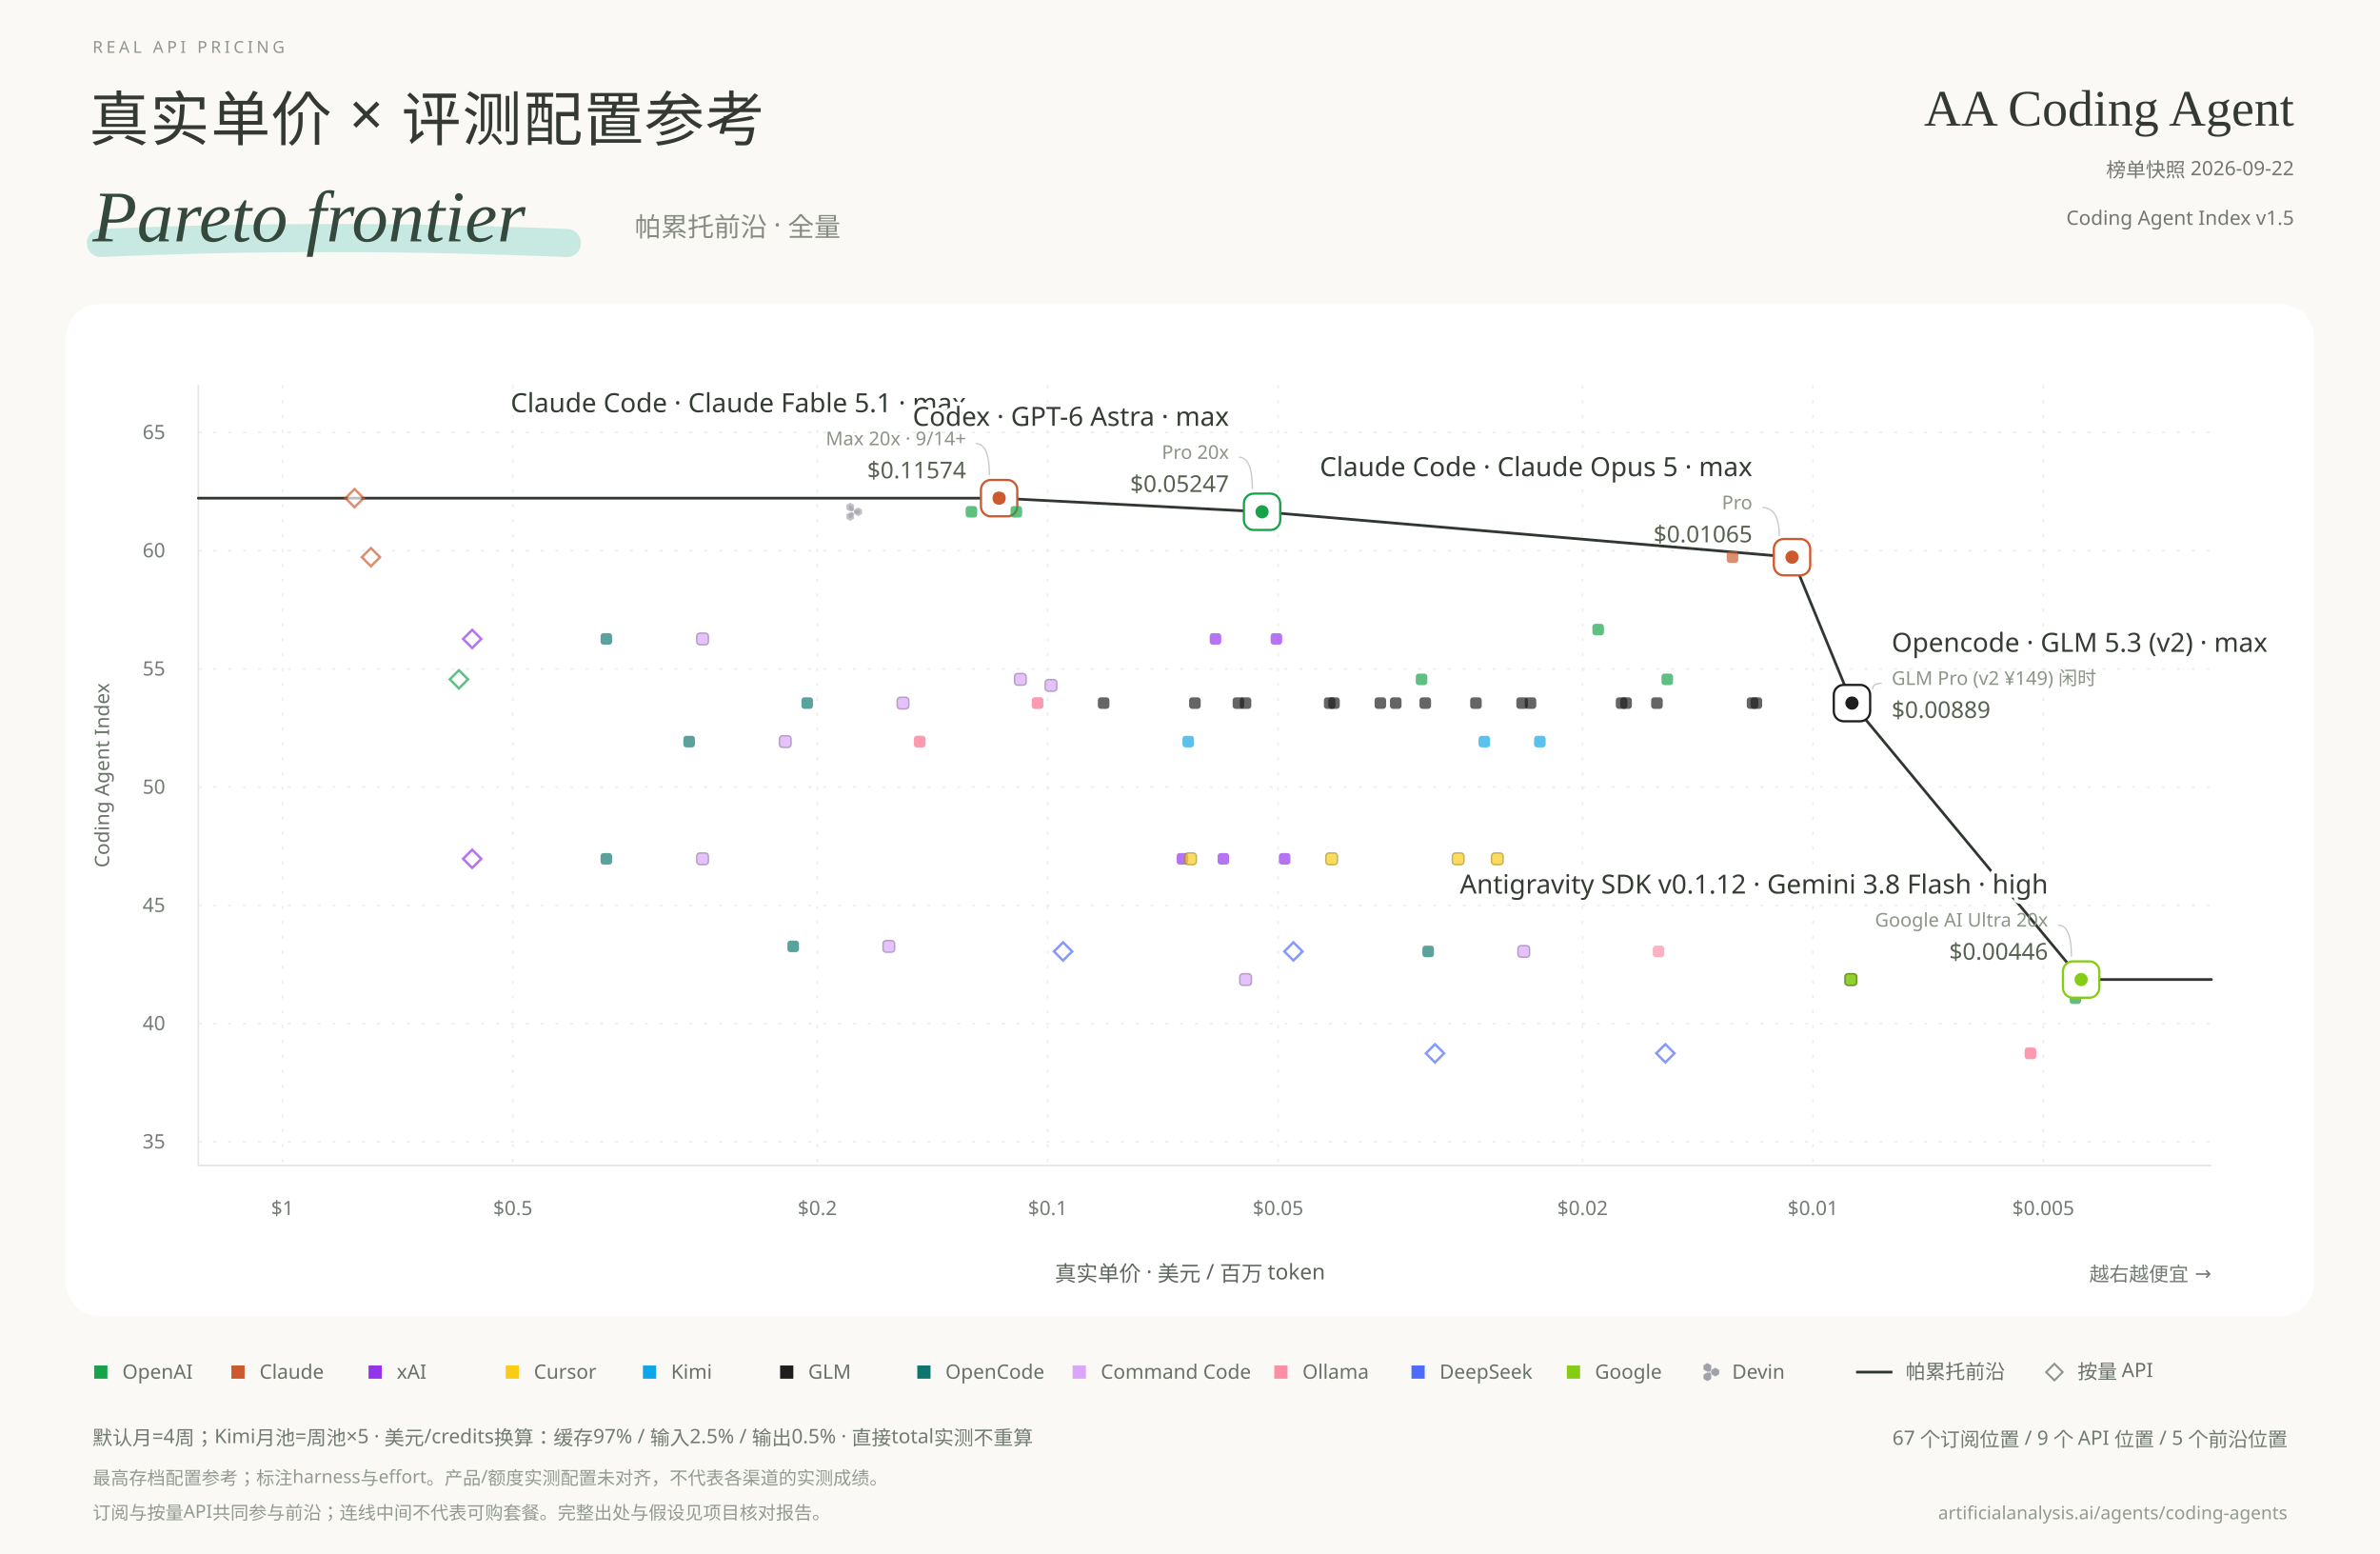
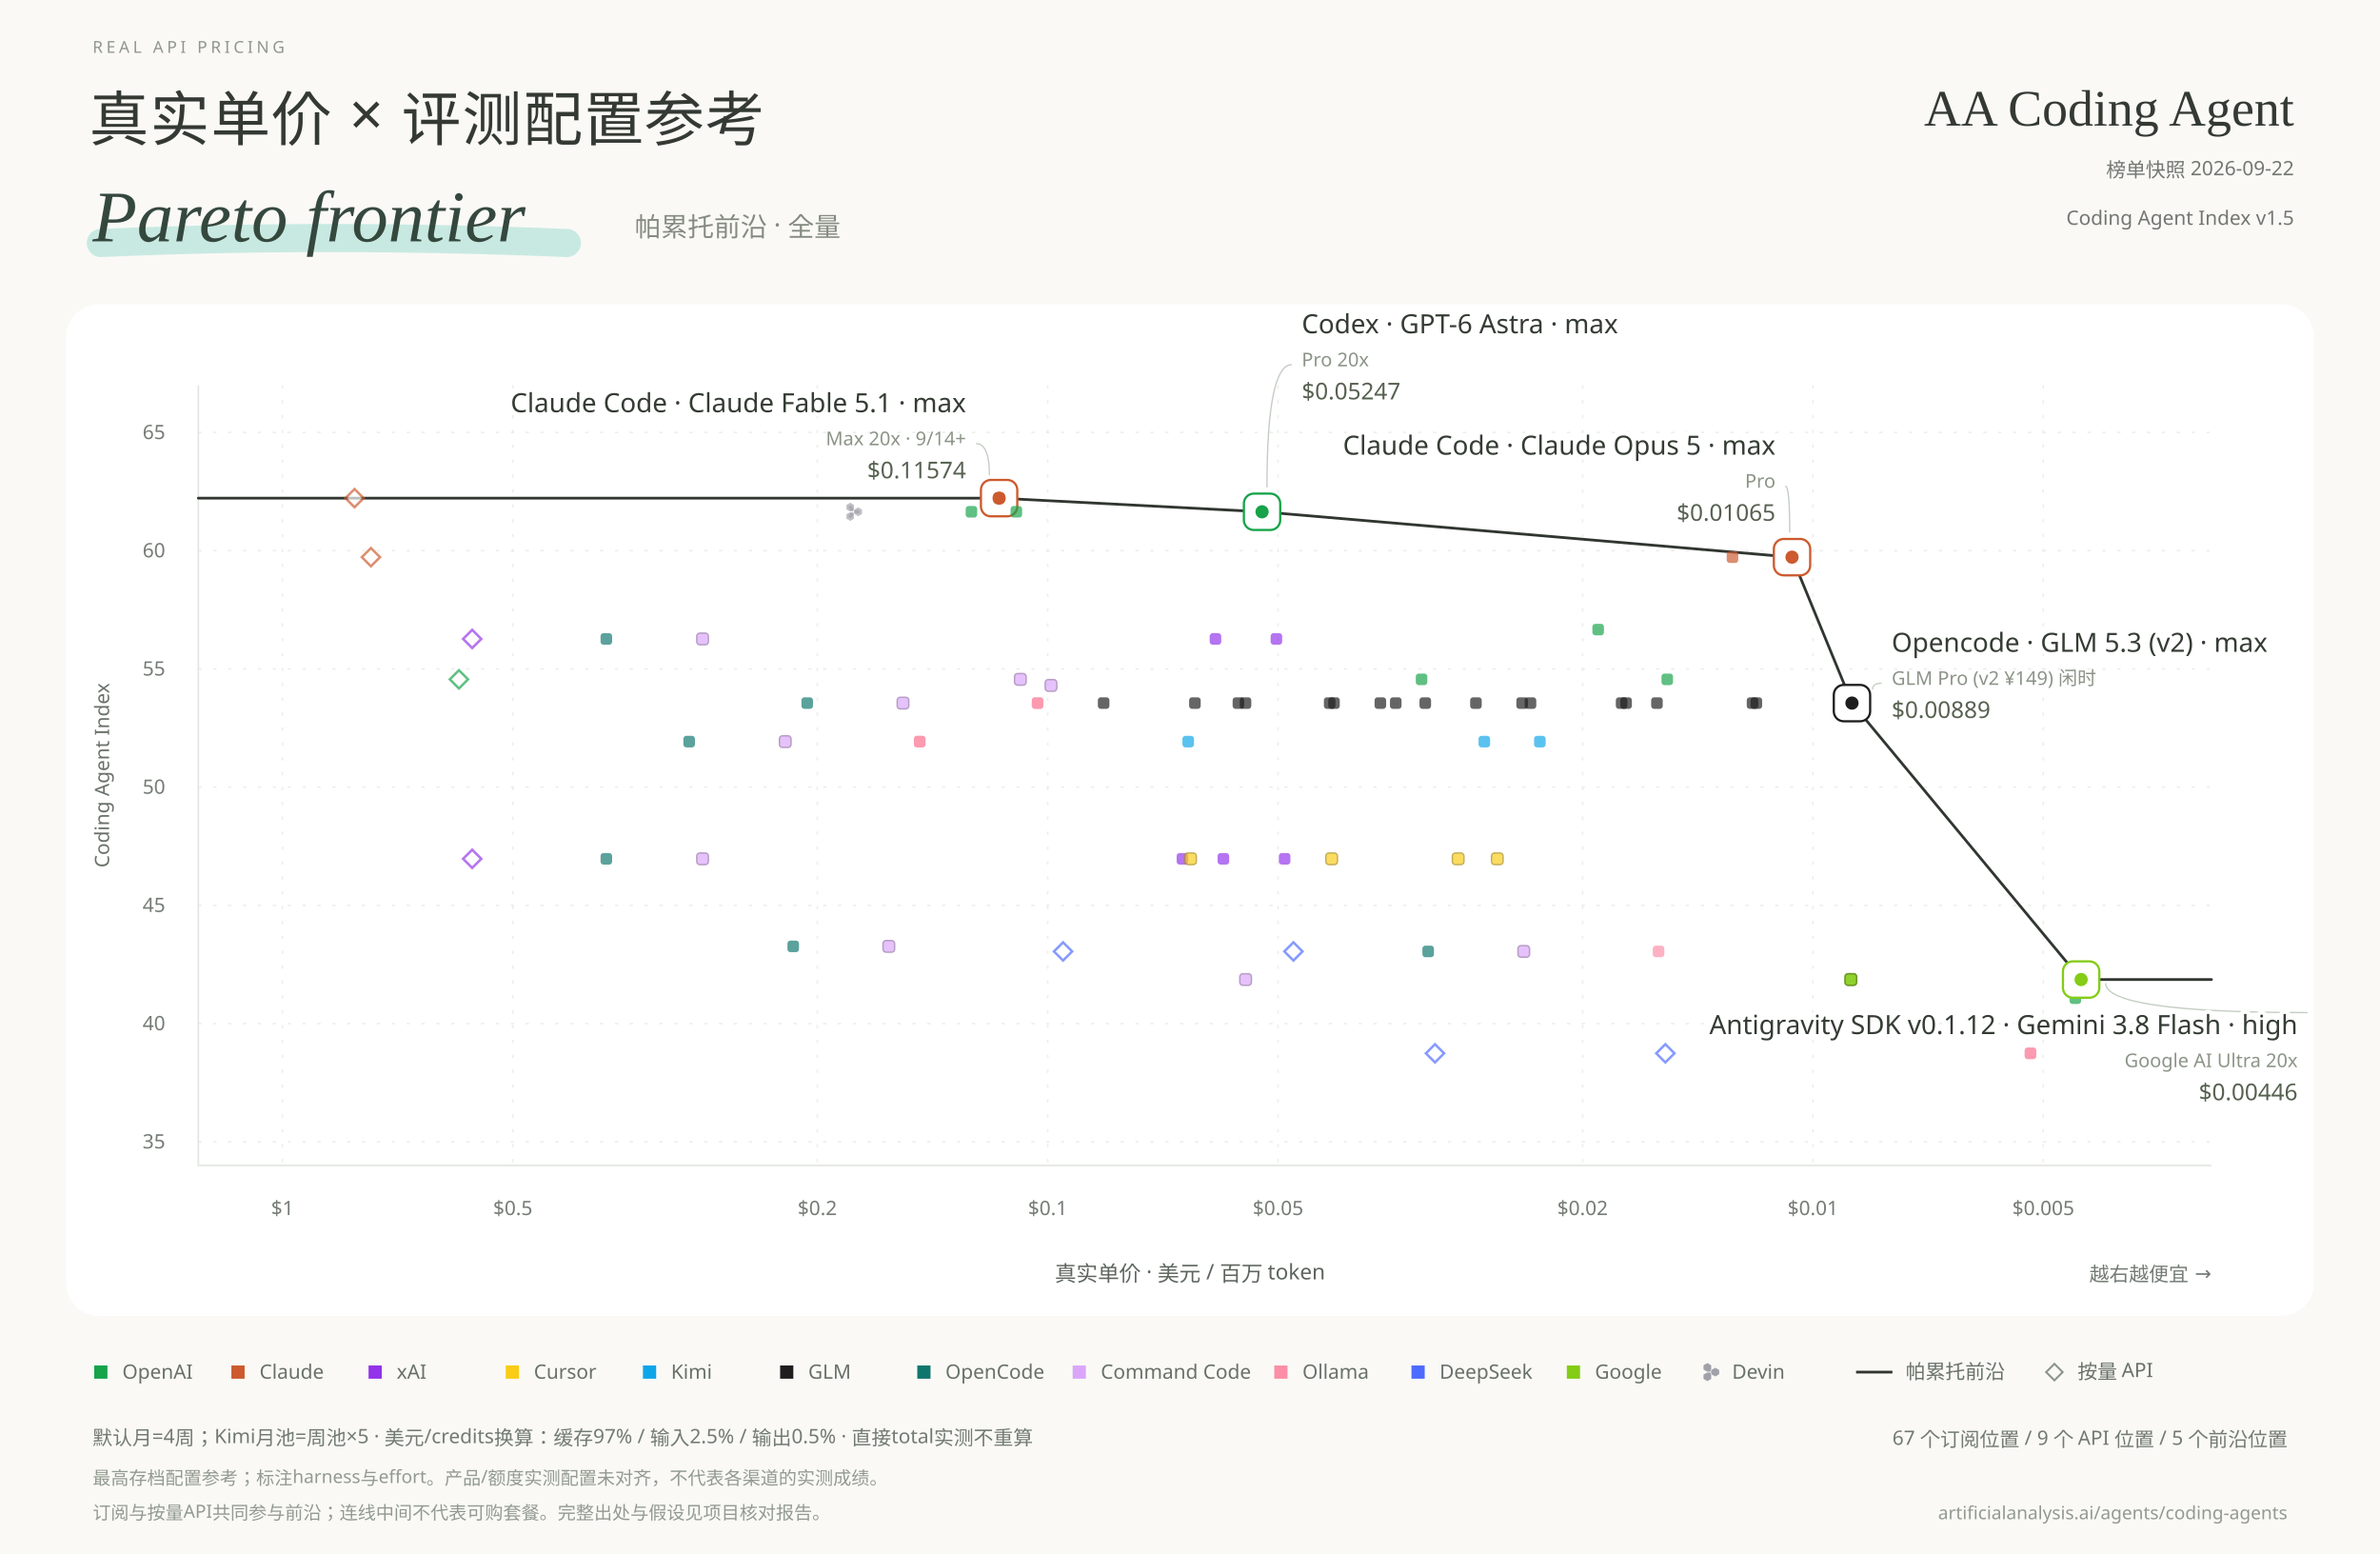
<svg xmlns="http://www.w3.org/2000/svg" width="1440" height="940" viewBox="0 0 1440 940" role="img" aria-labelledby="title desc">
  <style>text{font-family:"Microsoft YaHei","Segoe UI",sans-serif} .serif{font-family:"Times New Roman",serif} .number{font-family:"Segoe UI",sans-serif;font-variant-numeric:tabular-nums} .label-name{paint-order:stroke;stroke:#fff;stroke-width:5px;stroke-linejoin:round} .point:hover{opacity:1}</style>
  <rect width="1440" height="940" fill="#FAF9F6" />
  <text x="56.000" y="32.000" font-size="10" fill="#90968D" text-anchor="start" font-weight="400" letter-spacing="2.1">REAL API PRICING</text>
  <text x="54.000" y="85.000" font-size="36" fill="#343A33" text-anchor="start" font-weight="300" letter-spacing=".8">真实单价 × 评测配置参考</text>
  <path d="M61 147 Q197 141 343 147" stroke="#9FDDD0" stroke-width="17" stroke-linecap="round" opacity=".55" fill="none" />
  <text x="56.000" y="146.000" font-size="44" fill="#35483E" text-anchor="start" font-weight="400" class="serif" font-style="italic">Pareto frontier</text>
  <text x="384.000" y="143.000" font-size="16" fill="#858B81" text-anchor="start" font-weight="300">帕累托前沿 · 全量</text>
  <text x="1388.000" y="76.000" font-size="31" fill="#343A33" text-anchor="end" font-weight="400" class="serif">AA Coding Agent</text>
  <text x="1388.000" y="107.000" font-size="12" fill="#737771" text-anchor="end" font-weight="400">榜单快照  2026-09-22</text>
  <text x="1388.000" y="136.000" font-size="12" fill="#737771" text-anchor="end" font-weight="400">Coding Agent Index v1.5</text>
  <rect x="40" y="184" width="1360" height="612" rx="20" fill="#FFFFFF" />
  <path d="M1236.280 233V705" stroke="#E8EBE7" stroke-dasharray="2 7" opacity=".8" />
  <text x="1236.280" y="735.000" font-size="12" fill="#747B74" text-anchor="middle" font-weight="400" class="number">$0.005</text>
  <path d="M1096.902 233V705" stroke="#E8EBE7" stroke-dasharray="2 7" opacity=".8" />
  <text x="1096.902" y="735.000" font-size="12" fill="#747B74" text-anchor="middle" font-weight="400" class="number">$0.01</text>
  <path d="M957.523 233V705" stroke="#E8EBE7" stroke-dasharray="2 7" opacity=".8" />
  <text x="957.523" y="735.000" font-size="12" fill="#747B74" text-anchor="middle" font-weight="400" class="number">$0.02</text>
  <path d="M773.275 233V705" stroke="#E8EBE7" stroke-dasharray="2 7" opacity=".8" />
  <text x="773.275" y="735.000" font-size="12" fill="#747B74" text-anchor="middle" font-weight="400" class="number">$0.05</text>
  <path d="M633.897 233V705" stroke="#E8EBE7" stroke-dasharray="2 7" opacity=".8" />
  <text x="633.897" y="735.000" font-size="12" fill="#747B74" text-anchor="middle" font-weight="400" class="number">$0.1</text>
  <path d="M494.518 233V705" stroke="#E8EBE7" stroke-dasharray="2 7" opacity=".8" />
  <text x="494.518" y="735.000" font-size="12" fill="#747B74" text-anchor="middle" font-weight="400" class="number">$0.2</text>
  <path d="M310.270 233V705" stroke="#E8EBE7" stroke-dasharray="2 7" opacity=".8" />
  <text x="310.270" y="735.000" font-size="12" fill="#747B74" text-anchor="middle" font-weight="400" class="number">$0.5</text>
  <path d="M170.892 233V705" stroke="#E8EBE7" stroke-dasharray="2 7" opacity=".8" />
  <text x="170.892" y="735.000" font-size="12" fill="#747B74" text-anchor="middle" font-weight="400" class="number">$1</text>
  <path d="M120 690.697H1338" stroke="#E8EBE7" stroke-dasharray="2 7" opacity=".8" />
  <text x="100.000" y="694.697" font-size="12" fill="#747B74" text-anchor="end" font-weight="400" class="number">35</text>
  <path d="M120 619.182H1338" stroke="#E8EBE7" stroke-dasharray="2 7" opacity=".8" />
  <text x="100.000" y="623.182" font-size="12" fill="#747B74" text-anchor="end" font-weight="400" class="number">40</text>
  <path d="M120 547.667H1338" stroke="#E8EBE7" stroke-dasharray="2 7" opacity=".8" />
  <text x="100.000" y="551.667" font-size="12" fill="#747B74" text-anchor="end" font-weight="400" class="number">45</text>
  <path d="M120 476.152H1338" stroke="#E8EBE7" stroke-dasharray="2 7" opacity=".8" />
  <text x="100.000" y="480.152" font-size="12" fill="#747B74" text-anchor="end" font-weight="400" class="number">50</text>
  <path d="M120 404.636H1338" stroke="#E8EBE7" stroke-dasharray="2 7" opacity=".8" />
  <text x="100.000" y="408.636" font-size="12" fill="#747B74" text-anchor="end" font-weight="400" class="number">55</text>
  <path d="M120 333.121H1338" stroke="#E8EBE7" stroke-dasharray="2 7" opacity=".8" />
  <text x="100.000" y="337.121" font-size="12" fill="#747B74" text-anchor="end" font-weight="400" class="number">60</text>
  <path d="M120 261.606H1338" stroke="#E8EBE7" stroke-dasharray="2 7" opacity=".8" />
  <text x="100.000" y="265.606" font-size="12" fill="#747B74" text-anchor="end" font-weight="400" class="number">65</text>
  <path d="M120 233V705H1338" fill="none" stroke="#E3E7E2" />
  <text x="66.000" y="469.000" font-size="12" fill="#697169" text-anchor="middle" font-weight="400" transform="rotate(-90 66 469.0)">Coding Agent Index</text>
  <text x="720.000" y="775.000" font-size="13" fill="#5D655E" text-anchor="middle" font-weight="400">真实单价 · 美元 / 百万 token</text>
  <text x="1338.000" y="775.000" font-size="12" fill="#737B74" text-anchor="end" font-weight="400">越右越便宜 →</text>
  <path id="frontier" d="M120.000,301.333 L604.502,301.333 L763.595,309.593 L1084.246,337.035 L1120.519,425.307 L1259.168,592.532 L1338.000,592.532" fill="none" stroke="#303630" stroke-width="1.65" stroke-linecap="round" stroke-linejoin="round" />
  <g class="point" data-billing="subscription" data-frontier="false" data-price="0.032467532" data-score="54.5591" data-x="860.098" data-y="410.943" transform="translate(860.098 410.943)">
    <rect x="-3.5" y="-3.5" width="7" height="7" rx="1.8" fill="#16A34A" opacity=".68" />
  </g>
  <g class="point" data-billing="subscription" data-frontier="false" data-price="0.015501473" data-score="54.5591" data-x="1008.758" data-y="410.943" transform="translate(1008.758 410.943)">
    <rect x="-3.5" y="-3.5" width="7" height="7" rx="1.8" fill="#16A34A" opacity=".68" />
  </g>
  <g class="point" data-billing="subscription" data-frontier="false" data-price="0.12578616" data-score="61.645" data-x="587.766" data-y="309.593" transform="translate(587.766 309.593)">
    <rect x="-3.5" y="-3.5" width="7" height="7" rx="1.8" fill="#16A34A" opacity=".68" />
  </g>
  <g class="point" data-billing="subscription" data-frontier="false" data-price="0.019083969" data-score="56.6626" data-x="966.951" data-y="380.856" transform="translate(966.951 380.856)">
    <rect x="-3.5" y="-3.5" width="7" height="7" rx="1.8" fill="#16A34A" opacity=".68" />
  </g>
  <g class="point" data-billing="subscription" data-frontier="false" data-price="0.0045402951" data-score="41.0744" data-x="1255.673" data-y="603.815" transform="translate(1255.673 603.815)">
    <rect x="-3.5" y="-3.5" width="7" height="7" rx="1.8" fill="#16A34A" opacity=".68" />
  </g>
  <g class="point" data-billing="subscription" data-frontier="true" data-price="0.052465897" data-score="61.645" data-x="763.595" data-y="309.593" transform="translate(763.595 309.593)">
    <rect x="-11" y="-11" width="22" height="22" rx="6" fill="#FFF" stroke="#16A34A" stroke-width="1.35" />
    <circle r="4" fill="#16A34A" />
  </g>
  <g class="point" data-billing="subscription" data-frontier="false" data-price="0.1793722" data-score="61.645" data-x="516.407" data-y="309.593" transform="translate(516.407 309.593)">
    <path d="M0.11,-1.63 L-1.97,-0.43 L-4.05,-1.63 L-4.05,-4.03 L-1.97,-5.23 L0.11,-4.03Z M0.11,4.03 L-1.97,5.23 L-4.05,4.03 L-4.05,1.63 L-1.97,0.43 L0.11,1.63Z M4.91,1.20 L2.83,2.40 L0.75,1.20 L0.75,-1.20 L2.83,-2.40 L4.91,-1.20Z" fill="#A1A1AA" opacity="0.68" stroke="#A1A1AA" stroke-width="0.43" stroke-linejoin="round" />
    <path d="M-0.89,-1.27 L-1.87,-2.69 M-0.89,1.27 L-1.87,2.69 M1.27,0.00 L2.69,0.00" stroke="#A1A1AA" stroke-width="2.16" stroke-linecap="round" opacity="0.68" fill="none" />
  </g>
  <g class="point" data-billing="subscription" data-frontier="false" data-price="0.0089201249" data-score="41.8632" data-x="1119.880" data-y="592.532" transform="translate(1119.880 592.532)">
    <rect x="-3.5" y="-3.5" width="7" height="7" rx="1.8" fill="#84CC16" opacity=".68" stroke="#5A8B0F" stroke-width=".9" />
  </g>
  <g class="point" data-billing="subscription" data-frontier="false" data-price="0.0089236948" data-score="41.8632" data-x="1119.800" data-y="592.532" transform="translate(1119.800 592.532)">
    <rect x="-3.5" y="-3.5" width="7" height="7" rx="1.8" fill="#84CC16" opacity=".68" stroke="#5A8B0F" stroke-width=".9" />
  </g>
  <g class="point" data-billing="subscription" data-frontier="true" data-price="0.0044620705" data-score="41.8632" data-x="1259.168" data-y="592.532" transform="translate(1259.168 592.532)">
    <rect x="-11" y="-11" width="22" height="22" rx="6" fill="#FFF" stroke="#84CC16" stroke-width="1.35" />
    <circle r="4" fill="#84CC16" />
  </g>
  <g class="point" data-billing="subscription" data-frontier="true" data-price="0.010649627" data-score="59.7264" data-x="1084.246" data-y="337.035" transform="translate(1084.246 337.035)">
    <rect x="-11" y="-11" width="22" height="22" rx="6" fill="#FFF" stroke="#CC5A2E" stroke-width="1.35" />
    <circle r="4" fill="#CC5A2E" />
  </g>
  <g class="point" data-billing="subscription" data-frontier="false" data-price="0.012738854" data-score="59.7264" data-x="1048.226" data-y="337.035" transform="translate(1048.226 337.035)">
    <rect x="-3.5" y="-3.5" width="7" height="7" rx="1.8" fill="#CC5A2E" opacity=".68" />
  </g>
  <g class="point" data-billing="subscription" data-frontier="true" data-price="0.11574074" data-score="62.2225" data-x="604.502" data-y="301.333" transform="translate(604.502 301.333)">
    <rect x="-11" y="-11" width="22" height="22" rx="6" fill="#FFF" stroke="#CC5A2E" stroke-width="1.35" />
    <circle r="4" fill="#CC5A2E" />
  </g>
  <g class="point" data-billing="subscription" data-frontier="false" data-price="0.058939096" data-score="46.969" data-x="740.201" data-y="519.504" transform="translate(740.201 519.504)">
    <rect x="-3.5" y="-3.5" width="7" height="7" rx="1.8" fill="#9333EA" opacity=".68" />
  </g>
  <g class="point" data-billing="subscription" data-frontier="false" data-price="0.049019608" data-score="46.969" data-x="777.257" data-y="519.504" transform="translate(777.257 519.504)">
    <rect x="-3.5" y="-3.5" width="7" height="7" rx="1.8" fill="#9333EA" opacity=".68" />
  </g>
  <g class="point" data-billing="subscription" data-frontier="false" data-price="0.066666667" data-score="46.969" data-x="715.428" data-y="519.504" transform="translate(715.428 519.504)">
    <rect x="-3.5" y="-3.5" width="7" height="7" rx="1.8" fill="#9333EA" opacity=".68" />
  </g>
  <g class="point" data-billing="subscription" data-frontier="false" data-price="0.060362173" data-score="56.26764360706693" data-x="735.404" data-y="386.505" transform="translate(735.404 386.505)">
    <rect x="-3.5" y="-3.5" width="7" height="7" rx="1.8" fill="#9333EA" opacity=".68" />
  </g>
  <g class="point" data-billing="subscription" data-frontier="false" data-price="0.050251256" data-score="56.26764360706693" data-x="772.267" data-y="386.505" transform="translate(772.267 386.505)">
    <rect x="-3.5" y="-3.5" width="7" height="7" rx="1.8" fill="#9333EA" opacity=".68" />
  </g>
  <g class="point" data-billing="subscription" data-frontier="false" data-price="0.025849813" data-score="46.969" data-x="905.932" data-y="519.504" transform="translate(905.932 519.504)">
    <rect x="-3.5" y="-3.5" width="7" height="7" rx="1.8" fill="#FACC15" opacity=".68" stroke="#AA8B0E" stroke-width=".9" />
  </g>
  <g class="point" data-billing="subscription" data-frontier="false" data-price="0.065061809" data-score="46.969" data-x="720.328" data-y="519.504" transform="translate(720.328 519.504)">
    <rect x="-3.5" y="-3.5" width="7" height="7" rx="1.8" fill="#FACC15" opacity=".68" stroke="#AA8B0E" stroke-width=".9" />
  </g>
  <g class="point" data-billing="subscription" data-frontier="false" data-price="0.042553191" data-score="46.969" data-x="805.703" data-y="519.504" transform="translate(805.703 519.504)">
    <rect x="-3.5" y="-3.5" width="7" height="7" rx="1.8" fill="#FACC15" opacity=".68" stroke="#AA8B0E" stroke-width=".9" />
  </g>
  <g class="point" data-billing="subscription" data-frontier="false" data-price="0.029081039" data-score="46.969" data-x="882.248" data-y="519.504" transform="translate(882.248 519.504)">
    <rect x="-3.5" y="-3.5" width="7" height="7" rx="1.8" fill="#FACC15" opacity=".68" stroke="#AA8B0E" stroke-width=".9" />
  </g>
  <g class="point" data-billing="subscription" data-frontier="false" data-price="0.026878015" data-score="51.9259" data-x="898.089" data-y="448.605" transform="translate(898.089 448.605)">
    <rect x="-3.5" y="-3.5" width="7" height="7" rx="1.8" fill="#0EA5E9" opacity=".68" />
  </g>
  <g class="point" data-billing="subscription" data-frontier="false" data-price="0.065517241" data-score="51.9259" data-x="718.925" data-y="448.605" transform="translate(718.925 448.605)">
    <rect x="-3.5" y="-3.5" width="7" height="7" rx="1.8" fill="#0EA5E9" opacity=".68" />
  </g>
  <g class="point" data-billing="subscription" data-frontier="false" data-price="0.022742936" data-score="51.9259" data-x="931.680" data-y="448.605" transform="translate(931.680 448.605)">
    <rect x="-3.5" y="-3.5" width="7" height="7" rx="1.8" fill="#0EA5E9" opacity=".68" />
  </g>
  <g class="point" data-billing="subscription" data-frontier="false" data-price="0.084502269" data-score="53.5548" data-x="667.757" data-y="425.307" transform="translate(667.757 425.307)">
    <rect x="-3.5" y="-3.5" width="7" height="7" rx="1.8" fill="#1E1E1E" opacity=".68" />
  </g>
  <g class="point" data-billing="subscription" data-frontier="false" data-price="0.056334846" data-score="53.5548" data-x="749.288" data-y="425.307" transform="translate(749.288 425.307)">
    <rect x="-3.5" y="-3.5" width="7" height="7" rx="1.8" fill="#1E1E1E" opacity=".68" />
  </g>
  <g class="point" data-billing="subscription" data-frontier="false" data-price="0.042251135" data-score="53.5548" data-x="807.135" data-y="425.307" transform="translate(807.135 425.307)">
    <rect x="-3.5" y="-3.5" width="7" height="7" rx="1.8" fill="#1E1E1E" opacity=".68" />
  </g>
  <g class="point" data-billing="subscription" data-frontier="false" data-price="0.035089925" data-score="53.5548" data-x="844.479" data-y="425.307" transform="translate(844.479 425.307)">
    <rect x="-3.5" y="-3.5" width="7" height="7" rx="1.8" fill="#1E1E1E" opacity=".68" />
  </g>
  <g class="point" data-billing="subscription" data-frontier="false" data-price="0.023393284" data-score="53.5548" data-x="926.011" data-y="425.307" transform="translate(926.011 425.307)">
    <rect x="-3.5" y="-3.5" width="7" height="7" rx="1.8" fill="#1E1E1E" opacity=".68" />
  </g>
  <g class="point" data-billing="subscription" data-frontier="false" data-price="0.017544963" data-score="53.5548" data-x="983.858" data-y="425.307" transform="translate(983.858 425.307)">
    <rect x="-3.5" y="-3.5" width="7" height="7" rx="1.8" fill="#1E1E1E" opacity=".68" />
  </g>
  <g class="point" data-billing="subscription" data-frontier="false" data-price="0.064212177" data-score="53.5548" data-x="722.971" data-y="425.307" transform="translate(722.971 425.307)">
    <rect x="-3.5" y="-3.5" width="7" height="7" rx="1.8" fill="#1E1E1E" opacity=".68" />
  </g>
  <g class="point" data-billing="subscription" data-frontier="false" data-price="0.042808118" data-score="53.5548" data-x="804.502" data-y="425.307" transform="translate(804.502 425.307)">
    <rect x="-3.5" y="-3.5" width="7" height="7" rx="1.8" fill="#1E1E1E" opacity=".68" />
  </g>
  <g class="point" data-billing="subscription" data-frontier="false" data-price="0.032106088" data-score="53.5548" data-x="862.349" data-y="425.307" transform="translate(862.349 425.307)">
    <rect x="-3.5" y="-3.5" width="7" height="7" rx="1.8" fill="#1E1E1E" opacity=".68" />
  </g>
  <g class="point" data-billing="subscription" data-frontier="false" data-price="0.01778367" data-score="53.5548" data-x="981.140" data-y="425.307" transform="translate(981.140 425.307)">
    <rect x="-3.5" y="-3.5" width="7" height="7" rx="1.8" fill="#1E1E1E" opacity=".68" />
  </g>
  <g class="point" data-billing="subscription" data-frontier="false" data-price="0.01185578" data-score="53.5548" data-x="1062.672" data-y="425.307" transform="translate(1062.672 425.307)">
    <rect x="-3.5" y="-3.5" width="7" height="7" rx="1.8" fill="#1E1E1E" opacity=".68" />
  </g>
  <g class="point" data-billing="subscription" data-frontier="true" data-price="0.0088918349" data-score="53.5548" data-x="1120.519" data-y="425.307" transform="translate(1120.519 425.307)">
    <rect x="-11" y="-11" width="22" height="22" rx="6" fill="#FFF" stroke="#1E1E1E" stroke-width="1.35" />
    <circle r="4" fill="#1E1E1E" />
  </g>
  <g class="point" data-billing="subscription" data-frontier="false" data-price="0.055141311" data-score="53.5548" data-x="753.594" data-y="425.307" transform="translate(753.594 425.307)">
    <rect x="-3.5" y="-3.5" width="7" height="7" rx="1.8" fill="#1E1E1E" opacity=".68" />
  </g>
  <g class="point" data-billing="subscription" data-frontier="false" data-price="0.036752379" data-score="53.5548" data-x="835.172" data-y="425.307" transform="translate(835.172 425.307)">
    <rect x="-3.5" y="-3.5" width="7" height="7" rx="1.8" fill="#1E1E1E" opacity=".68" />
  </g>
  <g class="point" data-billing="subscription" data-frontier="false" data-price="0.027565877" data-score="53.5548" data-x="893.007" data-y="425.307" transform="translate(893.007 425.307)">
    <rect x="-3.5" y="-3.5" width="7" height="7" rx="1.8" fill="#1E1E1E" opacity=".68" />
  </g>
  <g class="point" data-billing="subscription" data-frontier="false" data-price="0.023990051" data-score="53.5548" data-x="920.945" data-y="425.307" transform="translate(920.945 425.307)">
    <rect x="-3.5" y="-3.5" width="7" height="7" rx="1.8" fill="#1E1E1E" opacity=".68" />
  </g>
  <g class="point" data-billing="subscription" data-frontier="false" data-price="0.015989671" data-score="53.5548" data-x="1002.523" data-y="425.307" transform="translate(1002.523 425.307)">
    <rect x="-3.5" y="-3.5" width="7" height="7" rx="1.8" fill="#1E1E1E" opacity=".68" />
  </g>
  <g class="point" data-billing="subscription" data-frontier="false" data-price="0.011992946" data-score="53.5548" data-x="1060.359" data-y="425.307" transform="translate(1060.359 425.307)">
    <rect x="-3.5" y="-3.5" width="7" height="7" rx="1.8" fill="#1E1E1E" opacity=".68" />
  </g>
  <g class="point" data-billing="subscription" data-frontier="false" data-price="0.37735849" data-score="46.969" data-x="366.857" data-y="519.504" transform="translate(366.857 519.504)">
    <rect x="-3.5" y="-3.5" width="7" height="7" rx="1.8" fill="#0F766E" opacity=".68" />
  </g>
  <g class="point" data-billing="subscription" data-frontier="false" data-price="0.37735849" data-score="56.26764360706693" data-x="366.857" data-y="386.505" transform="translate(366.857 386.505)">
    <rect x="-3.5" y="-3.5" width="7" height="7" rx="1.8" fill="#0F766E" opacity=".68" />
  </g>
  <g class="point" data-billing="subscription" data-frontier="false" data-price="0.20618557" data-score="53.5548" data-x="488.393" data-y="425.307" transform="translate(488.393 425.307)">
    <rect x="-3.5" y="-3.5" width="7" height="7" rx="1.8" fill="#0F766E" opacity=".68" />
  </g>
  <g class="point" data-billing="subscription" data-frontier="false" data-price="0.29411765" data-score="51.9259" data-x="416.969" data-y="448.605" transform="translate(416.969 448.605)">
    <rect x="-3.5" y="-3.5" width="7" height="7" rx="1.8" fill="#0F766E" opacity=".68" />
  </g>
  <g class="point" data-billing="subscription" data-frontier="false" data-price="0.21505376" data-score="43.2653" data-x="479.926" data-y="572.478" transform="translate(479.926 572.478)">
    <rect x="-3.5" y="-3.5" width="7" height="7" rx="1.8" fill="#0F766E" opacity=".68" />
  </g>
  <g class="point" data-billing="subscription" data-frontier="false" data-price="0.031826862" data-score="43.052" data-x="864.106" data-y="575.529" transform="translate(864.106 575.529)">
    <rect x="-3.5" y="-3.5" width="7" height="7" rx="1.8" fill="#0F766E" opacity=".68" />
  </g>
  <g class="point" data-billing="subscription" data-frontier="false" data-price="0.10857763" data-score="54.5591" data-x="617.349" data-y="410.943" transform="translate(617.349 410.943)">
    <rect x="-3.5" y="-3.5" width="7" height="7" rx="1.8" fill="#DBA6FA" opacity=".68" stroke="#9571AA" stroke-width=".9" />
  </g>
  <g class="point" data-billing="subscription" data-frontier="false" data-price="0.055126792" data-score="41.8632" data-x="753.647" data-y="592.532" transform="translate(753.647 592.532)">
    <rect x="-3.5" y="-3.5" width="7" height="7" rx="1.8" fill="#DBA6FA" opacity=".68" stroke="#9571AA" stroke-width=".9" />
  </g>
  <g class="point" data-billing="subscription" data-frontier="false" data-price="0.023872046" data-score="43.052" data-x="921.937" data-y="575.529" transform="translate(921.937 575.529)">
    <rect x="-3.5" y="-3.5" width="7" height="7" rx="1.8" fill="#DBA6FA" opacity=".68" stroke="#9571AA" stroke-width=".9" />
  </g>
  <g class="point" data-billing="subscription" data-frontier="false" data-price="0.16129032" data-score="43.2653" data-x="537.773" data-y="572.478" transform="translate(537.773 572.478)">
    <rect x="-3.5" y="-3.5" width="7" height="7" rx="1.8" fill="#DBA6FA" opacity=".68" stroke="#9571AA" stroke-width=".9" />
  </g>
  <g class="point" data-billing="subscription" data-frontier="false" data-price="0.28248588" data-score="56.26764360706693" data-x="425.083" data-y="386.505" transform="translate(425.083 386.505)">
    <rect x="-3.5" y="-3.5" width="7" height="7" rx="1.8" fill="#DBA6FA" opacity=".68" stroke="#9571AA" stroke-width=".9" />
  </g>
  <g class="point" data-billing="subscription" data-frontier="false" data-price="0.15455951" data-score="53.5548" data-x="546.344" data-y="425.307" transform="translate(546.344 425.307)">
    <rect x="-3.5" y="-3.5" width="7" height="7" rx="1.8" fill="#DBA6FA" opacity=".68" stroke="#9571AA" stroke-width=".9" />
  </g>
  <g class="point" data-billing="subscription" data-frontier="false" data-price="0.099009901" data-score="54.3027" data-x="635.897" data-y="414.610" transform="translate(635.897 414.610)">
    <rect x="-3.5" y="-3.5" width="7" height="7" rx="1.8" fill="#DBA6FA" opacity=".68" stroke="#9571AA" stroke-width=".9" />
  </g>
  <g class="point" data-billing="subscription" data-frontier="false" data-price="0.22026432" data-score="51.9259" data-x="475.112" data-y="448.605" transform="translate(475.112 448.605)">
    <rect x="-3.5" y="-3.5" width="7" height="7" rx="1.8" fill="#DBA6FA" opacity=".68" stroke="#9571AA" stroke-width=".9" />
  </g>
  <g class="point" data-billing="subscription" data-frontier="false" data-price="0.28248588" data-score="46.969" data-x="425.083" data-y="519.504" transform="translate(425.083 519.504)">
    <rect x="-3.5" y="-3.5" width="7" height="7" rx="1.8" fill="#DBA6FA" opacity=".68" stroke="#9571AA" stroke-width=".9" />
  </g>
  <g class="point" data-billing="subscription" data-frontier="false" data-price="0.0051966949" data-score="38.7425" data-x="1228.521" data-y="637.168" transform="translate(1228.521 637.168)">
    <rect x="-3.5" y="-3.5" width="7" height="7" rx="1.8" fill="#FC8EA7" opacity=".68" />
  </g>
  <g class="point" data-billing="subscription" data-frontier="false" data-price="0.015913431" data-score="43.052" data-x="1003.484" data-y="575.529" transform="translate(1003.484 575.529)">
    <rect x="-3.5" y="-3.5" width="7" height="7" rx="1.8" fill="#FC8EA7" opacity=".68" />
  </g>
  <g class="point" data-billing="subscription" data-frontier="false" data-price="0.10309278" data-score="53.5548" data-x="627.772" data-y="425.307" transform="translate(627.772 425.307)">
    <rect x="-3.5" y="-3.5" width="7" height="7" rx="1.8" fill="#FC8EA7" opacity=".68" />
  </g>
  <g class="point" data-billing="subscription" data-frontier="false" data-price="0.14695077" data-score="51.9259" data-x="556.495" data-y="448.605" transform="translate(556.495 448.605)">
    <rect x="-3.5" y="-3.5" width="7" height="7" rx="1.8" fill="#FC8EA7" opacity=".68" />
  </g>
  <g class="point" data-billing="subscription" data-frontier="false" data-price="0.0051966679" data-score="38.7425" data-x="1228.522" data-y="637.168" transform="translate(1228.522 637.168)">
    <rect x="-3.5" y="-3.5" width="7" height="7" rx="1.8" fill="#FC8EA7" opacity=".68" />
  </g>
  <g class="point" data-billing="subscription" data-frontier="false" data-price="0.10307153" data-score="53.5548" data-x="627.813" data-y="425.307" transform="translate(627.813 425.307)">
    <rect x="-3.5" y="-3.5" width="7" height="7" rx="1.8" fill="#FC8EA7" opacity=".68" />
  </g>
  <g class="point" data-billing="subscription" data-frontier="false" data-price="0.14699397" data-score="51.9259" data-x="556.436" data-y="448.605" transform="translate(556.436 448.605)">
    <rect x="-3.5" y="-3.5" width="7" height="7" rx="1.8" fill="#FC8EA7" opacity=".68" />
  </g>
  <g class="point" data-billing="subscription" data-frontier="false" data-price="0.11575414" data-score="62.2225" data-x="604.479" data-y="301.333" transform="translate(604.479 301.333)">
    <rect x="-3.5" y="-3.5" width="7" height="7" rx="1.8" fill="#CC5A2E" opacity=".68" />
  </g>
  <g class="point" data-billing="subscription" data-frontier="false" data-price="0.10989011" data-score="61.645" data-x="614.933" data-y="309.593" transform="translate(614.933 309.593)">
    <rect x="-3.5" y="-3.5" width="7" height="7" rx="1.8" fill="#16A34A" opacity=".68" />
  </g>
  <g class="point" data-billing="metered" data-frontier="false" data-price="0.01559" data-score="38.7425" data-x="1007.613" data-y="637.168" transform="translate(1007.613 637.168)">
    <path d="M0 -5.5L5.5 0 0 5.5 -5.5 0Z" fill="white" stroke="#4D6BFE" stroke-width="1.5" opacity=".68" />
  </g>
  <g class="point" data-billing="metered" data-frontier="false" data-price="0.03118" data-score="38.7425" data-x="868.234" data-y="637.168" transform="translate(868.234 637.168)">
    <path d="M0 -5.5L5.5 0 0 5.5 -5.5 0Z" fill="white" stroke="#4D6BFE" stroke-width="1.5" opacity=".68" />
  </g>
  <g class="point" data-billing="metered" data-frontier="false" data-price="0.04774" data-score="43.052" data-x="782.576" data-y="575.529" transform="translate(782.576 575.529)">
    <path d="M0 -5.5L5.5 0 0 5.5 -5.5 0Z" fill="white" stroke="#4D6BFE" stroke-width="1.5" opacity=".68" />
  </g>
  <g class="point" data-billing="metered" data-frontier="false" data-price="0.09548" data-score="43.052" data-x="643.197" data-y="575.529" transform="translate(643.197 575.529)">
    <path d="M0 -5.5L5.5 0 0 5.5 -5.5 0Z" fill="white" stroke="#4D6BFE" stroke-width="1.5" opacity=".68" />
  </g>
  <g class="point" data-billing="metered" data-frontier="false" data-price="0.588" data-score="54.5591" data-x="277.671" data-y="410.943" transform="translate(277.671 410.943)">
    <path d="M0 -5.5L5.5 0 0 5.5 -5.5 0Z" fill="white" stroke="#16A34A" stroke-width="1.5" opacity=".68" />
  </g>
  <g class="point" data-billing="metered" data-frontier="false" data-price="0.565" data-score="46.969" data-x="285.694" data-y="519.504" transform="translate(285.694 519.504)">
    <path d="M0 -5.5L5.5 0 0 5.5 -5.5 0Z" fill="white" stroke="#9333EA" stroke-width="1.5" opacity=".68" />
  </g>
  <g class="point" data-billing="metered" data-frontier="false" data-price="0.565" data-score="56.26764360706693" data-x="285.694" data-y="386.505" transform="translate(285.694 386.505)">
    <path d="M0 -5.5L5.5 0 0 5.5 -5.5 0Z" fill="white" stroke="#9333EA" stroke-width="1.5" opacity=".68" />
  </g>
  <g class="point" data-billing="metered" data-frontier="false" data-price="0.76625" data-score="59.7264" data-x="224.429" data-y="337.035" transform="translate(224.429 337.035)">
    <path d="M0 -5.5L5.5 0 0 5.5 -5.5 0Z" fill="white" stroke="#CC5A2E" stroke-width="1.5" opacity=".68" />
  </g>
  <g class="point" data-billing="metered" data-frontier="false" data-price="0.805" data-score="62.2225" data-x="214.509" data-y="301.333" transform="translate(214.509 301.333)">
    <path d="M0 -5.5L5.5 0 0 5.5 -5.5 0Z" fill="white" stroke="#CC5A2E" stroke-width="1.5" opacity=".68" />
  </g>
  <g class="front-label" data-model="claude-fable-5.1">
    <path d="M598.644,287.524Q598.644,268.333 590.502,268.333" stroke="#C4CDC3" stroke-width=".8" fill="none" />
    <text x="584.502" y="249.333" font-size="16" fill="#343C34" text-anchor="end" font-weight="400" class="label-name">Claude Code · Claude Fable 5.1 · max</text>
    <text x="584.502" y="269.333" font-size="11.5" fill="#8B9487" text-anchor="end" font-weight="400">Max 20x · 9/14+</text>
    <text x="584.502" y="289.333" font-size="14" fill="#566150" text-anchor="end" font-weight="400" class="number">$0.11574</text>
  </g>
  <g class="front-label" data-model="gpt-6-astra">
-     <path d="M757.737,295.784Q757.737,276.593 749.595,276.593" stroke="#C4CDC3" stroke-width=".8" fill="none" />
-     <text x="743.595" y="257.593" font-size="16" fill="#343C34" text-anchor="end" font-weight="400" class="label-name">Codex · GPT-6 Astra · max</text>
-     <text x="743.595" y="277.593" font-size="11.5" fill="#8B9487" text-anchor="end" font-weight="400">Pro 20x</text>
-     <text x="743.595" y="297.593" font-size="14" fill="#566150" text-anchor="end" font-weight="400" class="number">$0.05247</text>
+     <path d="M766.568,294.890Q766.568,220.593 781.595,220.593" stroke="#C4CDC3" stroke-width=".8" fill="none" />
+     <text x="787.595" y="201.593" font-size="16" fill="#343C34" text-anchor="start" font-weight="400" class="label-name">Codex · GPT-6 Astra · max</text>
+     <text x="787.595" y="221.593" font-size="11.5" fill="#8B9487" text-anchor="start" font-weight="400">Pro 20x</text>
+     <text x="787.595" y="241.593" font-size="14" fill="#566150" text-anchor="start" font-weight="400" class="number">$0.05247</text>
  </g>
  <g class="front-label" data-model="claude-opus-5">
-     <path d="M1076.528,324.172Q1076.528,307.035 1066.246,307.035" stroke="#C4CDC3" stroke-width=".8" fill="none" />
-     <text x="1060.246" y="288.035" font-size="16" fill="#343C34" text-anchor="end" font-weight="400" class="label-name">Claude Code · Claude Opus 5 · max</text>
-     <text x="1060.246" y="308.035" font-size="11.5" fill="#8B9487" text-anchor="end" font-weight="400">Pro</text>
-     <text x="1060.246" y="328.035" font-size="14" fill="#566150" text-anchor="end" font-weight="400" class="number">$0.01065</text>
+     <path d="M1082.856,322.099Q1082.856,294.035 1080.246,294.035" stroke="#C4CDC3" stroke-width=".8" fill="none" />
+     <text x="1074.246" y="275.035" font-size="16" fill="#343C34" text-anchor="end" font-weight="400" class="label-name">Claude Code · Claude Opus 5 · max</text>
+     <text x="1074.246" y="295.035" font-size="11.5" fill="#8B9487" text-anchor="end" font-weight="400">Pro</text>
+     <text x="1074.246" y="315.035" font-size="14" fill="#566150" text-anchor="end" font-weight="400" class="number">$0.01065</text>
  </g>
  <g class="front-label" data-model="glm-5.3">
    <path d="M1133.000,416.987Q1133.000,413.307 1138.519,413.307" stroke="#C4CDC3" stroke-width=".8" fill="none" />
    <text x="1144.519" y="394.307" font-size="16" fill="#343C34" text-anchor="start" font-weight="400" class="label-name">Opencode · GLM 5.3 (v2) · max</text>
    <text x="1144.519" y="414.307" font-size="11.5" fill="#8B9487" text-anchor="start" font-weight="400">GLM Pro (v2 ¥149) 闲时</text>
    <text x="1144.519" y="434.307" font-size="14" fill="#566150" text-anchor="start" font-weight="400" class="number">$0.00889</text>
  </g>
  <g class="front-label" data-model="gemini-3.8-flash">
-     <path d="M1253.310,578.724Q1253.310,559.532 1245.168,559.532" stroke="#C4CDC3" stroke-width=".8" fill="none" />
-     <text x="1239.168" y="540.532" font-size="16" fill="#343C34" text-anchor="end" font-weight="400" class="label-name">Antigravity SDK v0.1.12 · Gemini 3.8 Flash · high</text>
-     <text x="1239.168" y="560.532" font-size="11.5" fill="#8B9487" text-anchor="end" font-weight="400">Google AI Ultra 20x</text>
-     <text x="1239.168" y="580.532" font-size="14" fill="#566150" text-anchor="end" font-weight="400" class="number">$0.00446</text>
+     <path d="M1274.011,594.699Q1274.011,612.532 1396.168,612.532" stroke="#C4CDC3" stroke-width=".8" fill="none" />
+     <text x="1390.168" y="625.532" font-size="16" fill="#343C34" text-anchor="end" font-weight="400" class="label-name">Antigravity SDK v0.1.12 · Gemini 3.8 Flash · high</text>
+     <text x="1390.168" y="645.532" font-size="11.5" fill="#8B9487" text-anchor="end" font-weight="400">Google AI Ultra 20x</text>
+     <text x="1390.168" y="665.532" font-size="14" fill="#566150" text-anchor="end" font-weight="400" class="number">$0.00446</text>
  </g>
  <rect x="57" y="826" width="8" height="8" fill="#16A34A" />
  <text x="74.000" y="834.000" font-size="12" fill="#687168" text-anchor="start" font-weight="400">OpenAI</text>
  <rect x="140" y="826" width="8" height="8" fill="#CC5A2E" />
  <text x="157.000" y="834.000" font-size="12" fill="#687168" text-anchor="start" font-weight="400">Claude</text>
  <rect x="223" y="826" width="8" height="8" fill="#9333EA" />
  <text x="240.000" y="834.000" font-size="12" fill="#687168" text-anchor="start" font-weight="400">xAI</text>
  <rect x="306" y="826" width="8" height="8" fill="#FACC15" />
  <text x="323.000" y="834.000" font-size="12" fill="#687168" text-anchor="start" font-weight="400">Cursor</text>
  <rect x="389" y="826" width="8" height="8" fill="#0EA5E9" />
  <text x="406.000" y="834.000" font-size="12" fill="#687168" text-anchor="start" font-weight="400">Kimi</text>
  <rect x="472" y="826" width="8" height="8" fill="#1E1E1E" />
  <text x="489.000" y="834.000" font-size="12" fill="#687168" text-anchor="start" font-weight="400">GLM</text>
  <rect x="555" y="826" width="8" height="8" fill="#0F766E" />
  <text x="572.000" y="834.000" font-size="12" fill="#687168" text-anchor="start" font-weight="400">OpenCode</text>
  <rect x="649" y="826" width="8" height="8" fill="#DBA6FA" />
  <text x="666.000" y="834.000" font-size="12" fill="#687168" text-anchor="start" font-weight="400">Command Code</text>
  <rect x="771" y="826" width="8" height="8" fill="#FC8EA7" />
  <text x="788.000" y="834.000" font-size="12" fill="#687168" text-anchor="start" font-weight="400">Ollama</text>
  <rect x="854" y="826" width="8" height="8" fill="#4D6BFE" />
  <text x="871.000" y="834.000" font-size="12" fill="#687168" text-anchor="start" font-weight="400">DeepSeek</text>
  <rect x="948" y="826" width="8" height="8" fill="#84CC16" />
  <text x="965.000" y="834.000" font-size="12" fill="#687168" text-anchor="start" font-weight="400">Google</text>
  <path d="M1035.11,828.37 L1033.03,829.57 L1030.95,828.37 L1030.95,825.97 L1033.03,824.77 L1035.11,825.97Z M1035.11,834.03 L1033.03,835.23 L1030.95,834.03 L1030.95,831.63 L1033.03,830.43 L1035.11,831.63Z M1039.91,831.20 L1037.83,832.40 L1035.75,831.20 L1035.75,828.80 L1037.83,827.60 L1039.91,828.80Z" fill="#A1A1AA" opacity="1.0" stroke="#A1A1AA" stroke-width="0.43" stroke-linejoin="round" />
  <path d="M1034.11,828.73 L1033.13,827.31 M1034.11,831.27 L1033.13,832.69 M1036.27,830.00 L1037.69,830.00" stroke="#A1A1AA" stroke-width="2.16" stroke-linecap="round" opacity="1.0" fill="none" />
  <text x="1048.000" y="834.000" font-size="12" fill="#687168" text-anchor="start" font-weight="400">Devin</text>
  <path d="M1123 830h22" stroke="#303630" stroke-width="1.65" />
  <text x="1153.000" y="834.000" font-size="12" fill="#687168" text-anchor="start" font-weight="400">帕累托前沿</text>
  <path d="M1243 825l5 5-5 5-5-5Z" fill="none" stroke="#8B958D" stroke-width="1.2" />
  <text x="1257.000" y="834.000" font-size="12" fill="#687168" text-anchor="start" font-weight="400">按量 API</text>
  <text x="56.000" y="874.000" font-size="12" fill="#727B72" text-anchor="start" font-weight="400">默认月=4周；Kimi月池=周池×5 · 美元/credits换算：缓存97% / 输入2.5% / 输出0.5% · 直接total实测不重算</text>
  <text x="1384.000" y="874.000" font-size="12" fill="#727B72" text-anchor="end" font-weight="400">67 个订阅位置 / 9 个 API 位置 / 5 个前沿位置</text>
  <text x="56.000" y="898.000" font-size="11" fill="#929A90" text-anchor="start" font-weight="400">最高存档配置参考；标注harness与effort。产品/额度实测配置未对齐，不代表各渠道的实测成绩。</text>
  <text x="56.000" y="919.000" font-size="11" fill="#929A90" text-anchor="start" font-weight="400">订阅与按量API共同参与前沿；连线中间不代表可购套餐。完整出处与假设见项目核对报告。</text>
  <text x="1384.000" y="919.000" font-size="11" fill="#929A90" text-anchor="end" font-weight="400">artificialanalysis.ai/agents/coding-agents</text>
</svg>
